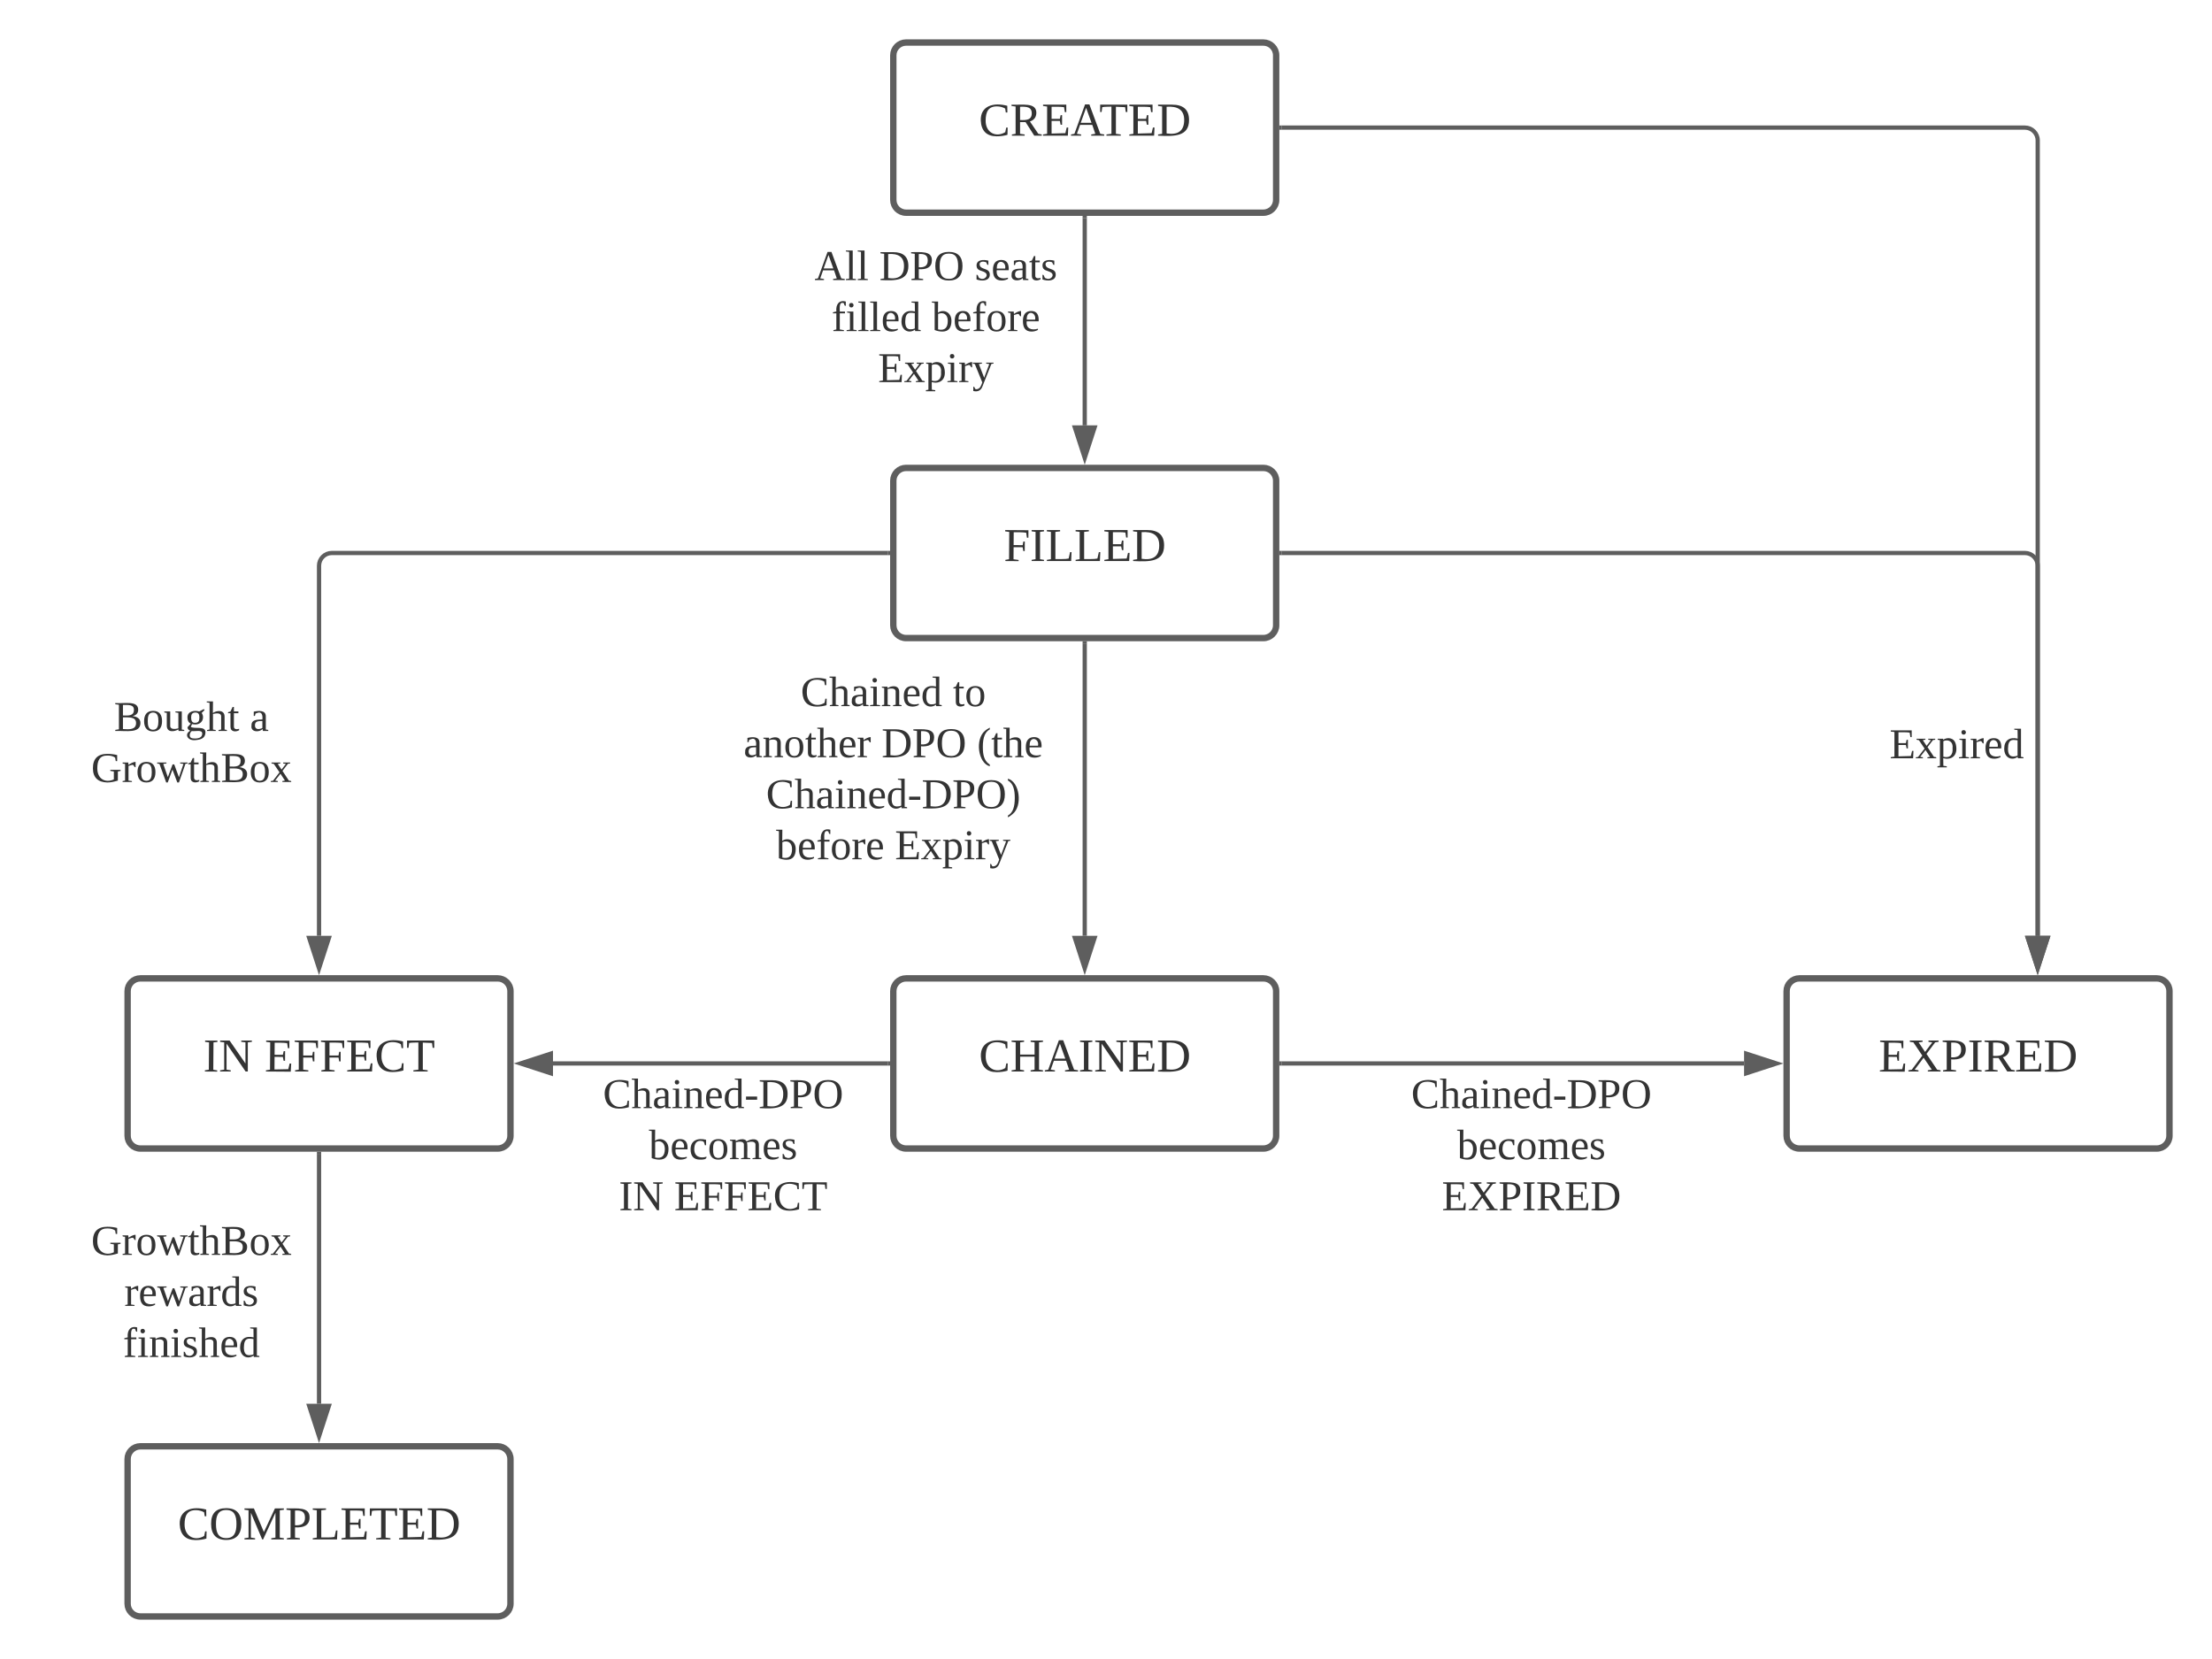
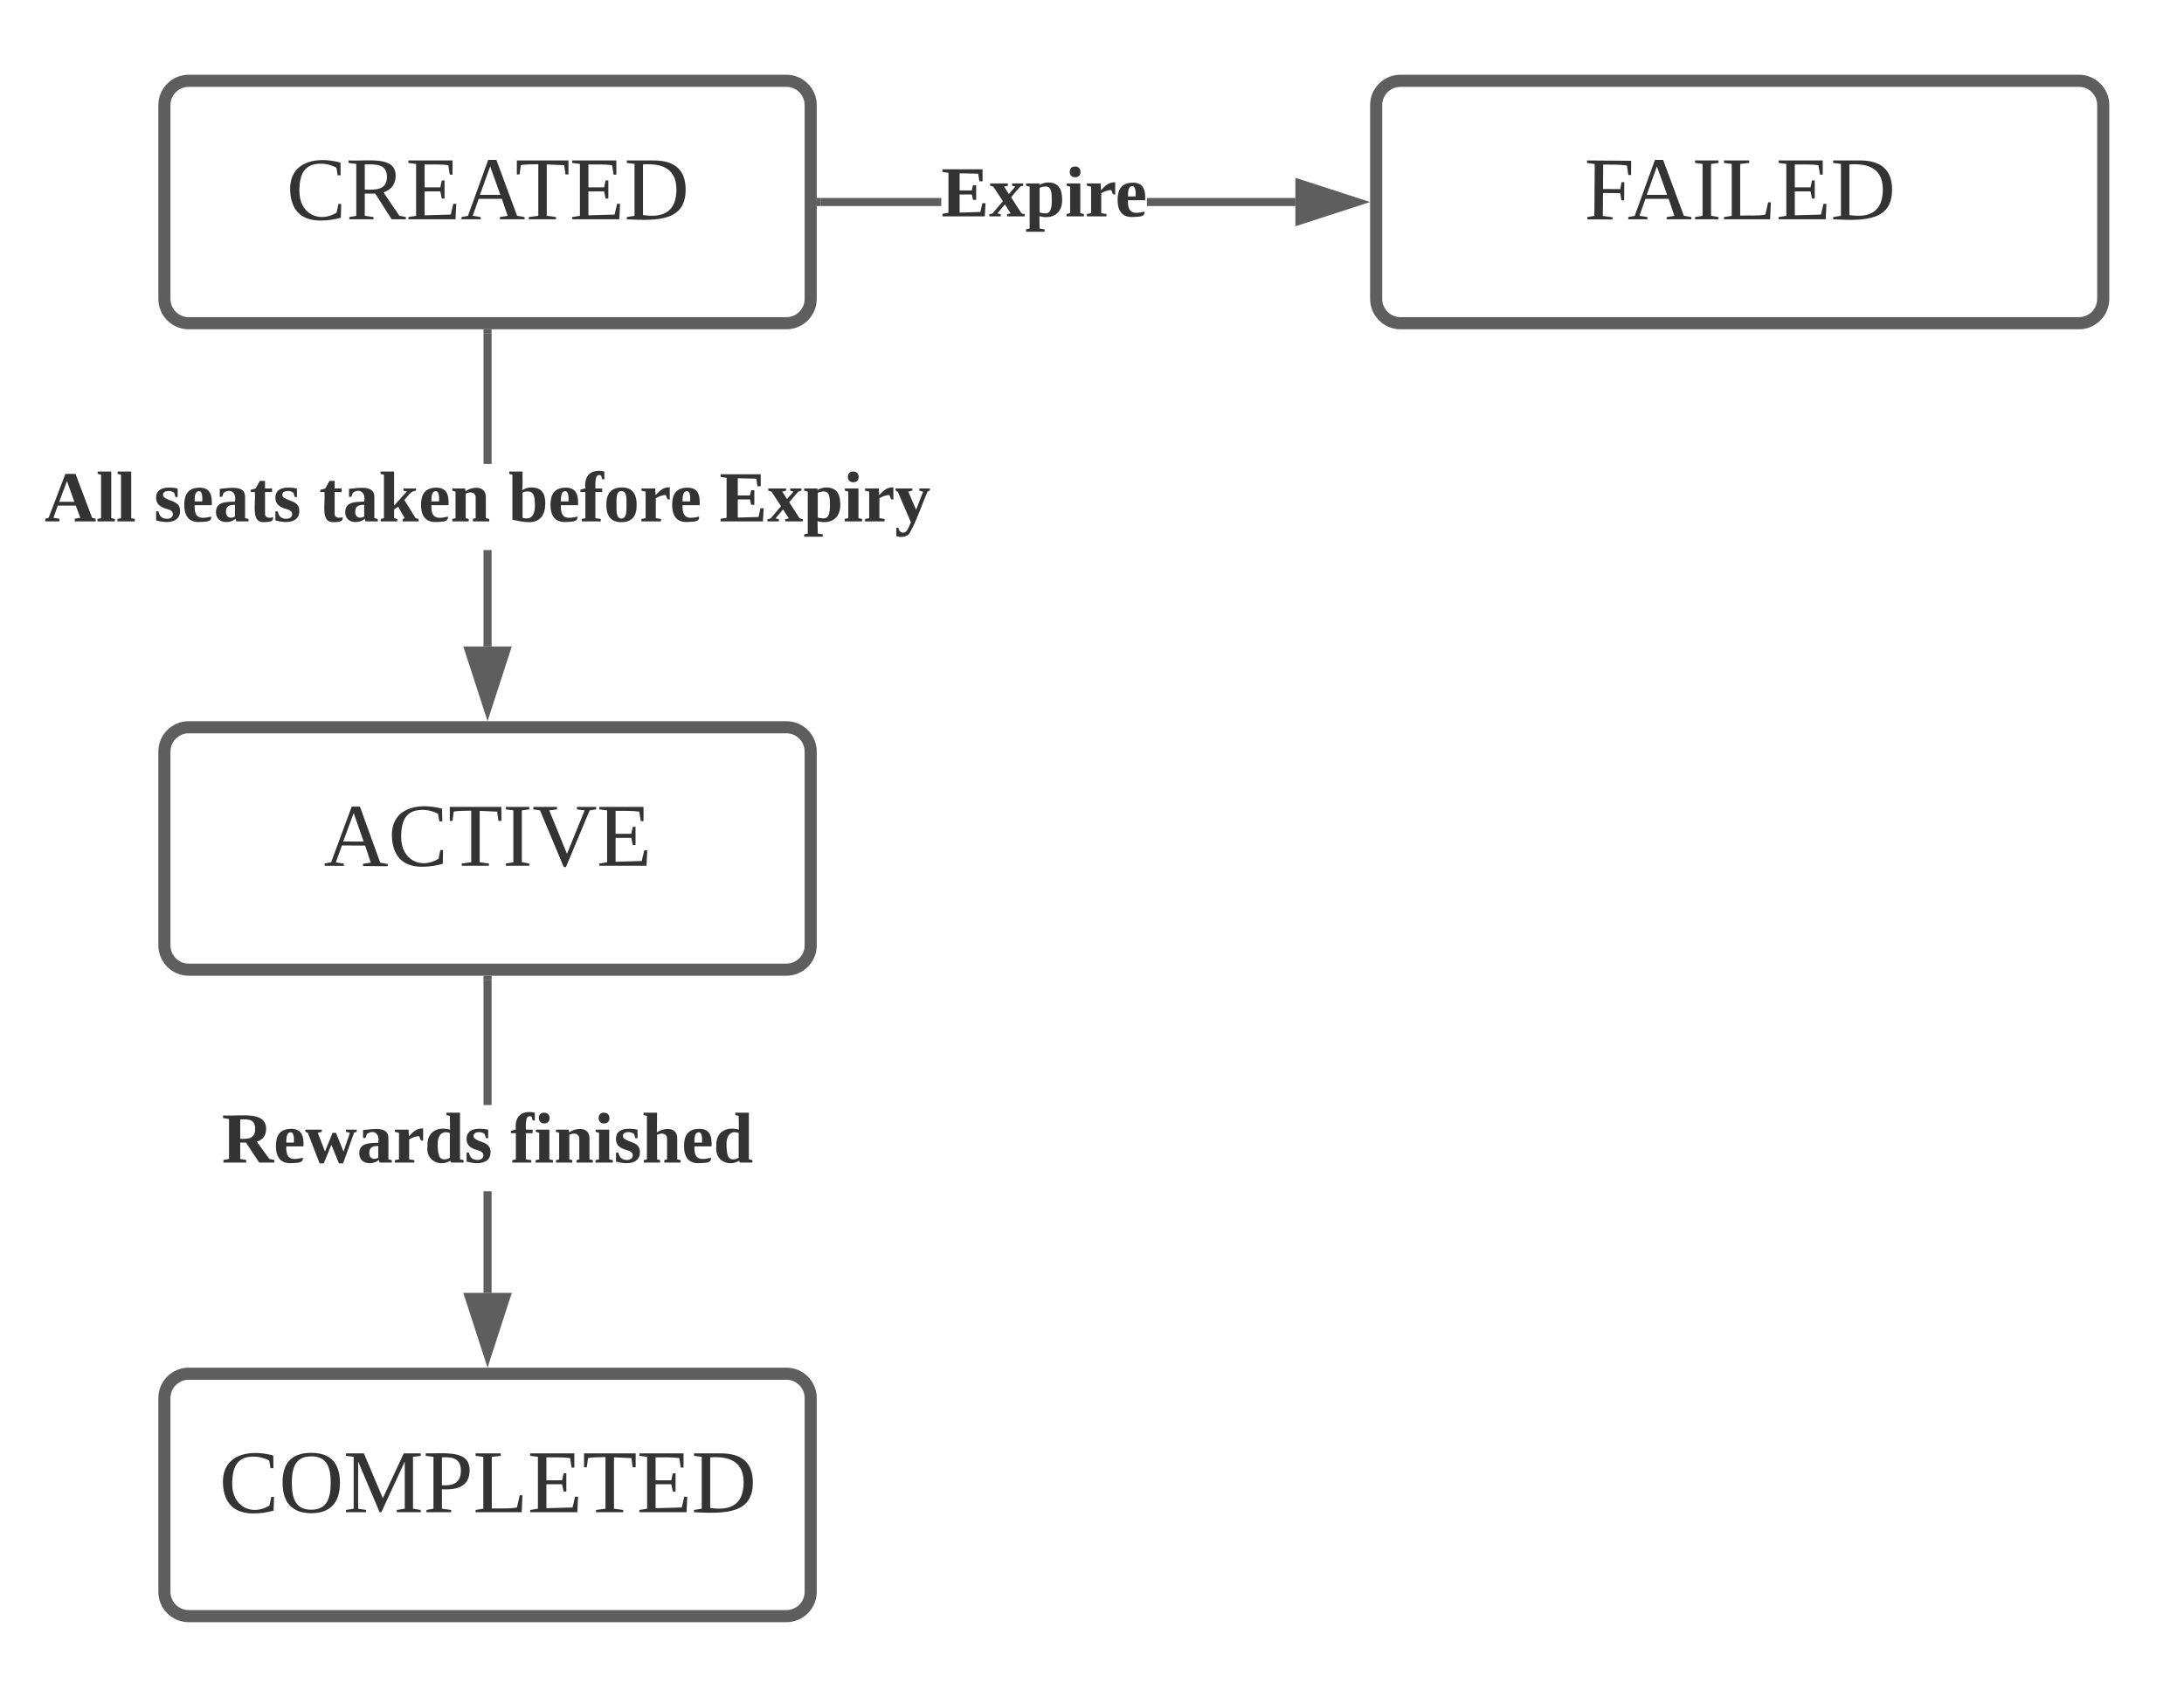
- <svg xmlns="http://www.w3.org/2000/svg" xmlns:ns1="lucid" xmlns:xlink="http://www.w3.org/1999/xlink" width="1040" height="780">
-   <g transform="translate(-20 -25.333)" ns1:page-tab-id="0_0">
+ <svg xmlns="http://www.w3.org/2000/svg" xmlns:ns1="lucid" xmlns:xlink="http://www.w3.org/1999/xlink" width="540.7" height="420">
+   <g transform="translate(-19.296 -20)" ns1:page-tab-id="0_0">
    <path d="M0 0h1870.87v1322.83H0z" fill="#fff" />
-     <path d="M440 51.33c0-3.3 2.7-6 6-6h168c3.3 0 6 2.7 6 6v68c0 3.32-2.7 6-6 6H446c-3.3 0-6-2.68-6-6z" stroke="#5e5e5e" stroke-width="3" fill="#fff" />
-     <use xlink:href="#a" transform="translate(480.154 89.111)" />
-     <path d="M860 491.33c0-3.3 2.7-6 6-6h168c3.3 0 6 2.7 6 6v68c0 3.32-2.7 6-6 6H866c-3.3 0-6-2.68-6-6z" stroke="#5e5e5e" stroke-width="3" fill="#fff" />
-     <use xlink:href="#b" transform="translate(903.24 529.111)" />
-     <path d="M440 251.33c0-3.3 2.7-6 6-6h168c3.3 0 6 2.7 6 6v68c0 3.32-2.7 6-6 6H446c-3.3 0-6-2.68-6-6z" stroke="#5e5e5e" stroke-width="3" fill="#fff" />
-     <use xlink:href="#c" transform="translate(491.883 289.111)" />
-     <path d="M80 491.33c0-3.3 2.7-6 6-6h168c3.3 0 6 2.7 6 6v68c0 3.32-2.7 6-6 6H86c-3.3 0-6-2.68-6-6z" stroke="#5e5e5e" stroke-width="3" fill="#fff" />
-     <use xlink:href="#d" transform="translate(115.525 529.111)" />
-     <use xlink:href="#e" transform="translate(144.414 529.111)" />
-     <path d="M80 711.33c0-3.3 2.7-6 6-6h168c3.3 0 6 2.7 6 6v68c0 3.32-2.7 6-6 6H86c-3.3 0-6-2.68-6-6z" stroke="#5e5e5e" stroke-width="3" fill="#fff" />
-     <use xlink:href="#f" transform="translate(103.519 749.111)" />
-     <path d="M530 127.83v97.5" stroke="#5e5e5e" stroke-width="2" fill="none" />
-     <path d="M531 127.86h-2v-1.03h2z" fill="#5e5e5e" />
-     <path d="M530 240.6l-4.64-14.27h9.28z" stroke="#5e5e5e" stroke-width="2" fill="#5e5e5e" />
-     <path d="M622.5 285.33h349.55c3.3 0 6 2.7 6 6v174" stroke="#5e5e5e" stroke-width="2" fill="none" />
-     <path d="M622.53 286.33h-1.03v-2h1.03z" fill="#5e5e5e" />
-     <path d="M978.05 480.6l-4.64-14.27h9.28z" stroke="#5e5e5e" stroke-width="2" fill="#5e5e5e" />
-     <path d="M380 142c0-3.3 2.7-6 6-6h148c3.3 0 6 2.7 6 6v70c0 3.3-2.7 6-6 6H386c-3.3 0-6-2.7-6-6z" fill="none" />
-     <use xlink:href="#g" transform="translate(402.917 157)" />
-     <use xlink:href="#h" transform="translate(433.417 157)" />
-     <use xlink:href="#i" transform="translate(478.306 157)" />
-     <use xlink:href="#j" transform="translate(411 181)" />
-     <use xlink:href="#k" transform="translate(458.111 181)" />
-     <use xlink:href="#l" transform="translate(432.833 205)" />
-     <path d="M440 491.33c0-3.3 2.7-6 6-6h168c3.3 0 6 2.7 6 6v68c0 3.32-2.7 6-6 6H446c-3.3 0-6-2.68-6-6z" stroke="#5e5e5e" stroke-width="3" fill="#fff" />
-     <use xlink:href="#m" transform="translate(480.185 529.111)" />
-     <path d="M530 327.83v137.5" stroke="#5e5e5e" stroke-width="2" fill="none" />
-     <path d="M531 327.86h-2v-1.03h2z" fill="#5e5e5e" />
-     <path d="M530 480.6l-4.64-14.27h9.28z" stroke="#5e5e5e" stroke-width="2" fill="#5e5e5e" />
-     <path d="M170 567.83v117.5" stroke="#5e5e5e" stroke-width="2" fill="none" />
-     <path d="M171 567.86h-2v-1.03h2z" fill="#5e5e5e" />
-     <path d="M170 700.6l-4.64-14.27h9.28z" stroke="#5e5e5e" stroke-width="2" fill="#5e5e5e" />
-     <path d="M437.5 525.33H280" stroke="#5e5e5e" stroke-width="2" fill="none" />
-     <path d="M438.5 526.33h-1.03v-2h1.03z" fill="#5e5e5e" />
-     <path d="M264.74 525.33L279 520.7v9.27z" stroke="#5e5e5e" stroke-width="2" fill="#5e5e5e" />
-     <path d="M622.5 85.33h349.55c3.3 0 6 2.7 6 6v374" stroke="#5e5e5e" stroke-width="2" fill="none" />
-     <path d="M622.53 86.33h-1.03v-2h1.03z" fill="#5e5e5e" />
-     <path d="M978.05 480.6l-4.64-14.27h9.28z" stroke="#5e5e5e" stroke-width="2" fill="#5e5e5e" />
-     <path d="M622.5 525.33H840" stroke="#5e5e5e" stroke-width="2" fill="none" />
-     <path d="M622.53 526.33h-1.03v-2h1.03z" fill="#5e5e5e" />
-     <path d="M855.26 525.33L841 529.97v-9.27z" stroke="#5e5e5e" stroke-width="2" fill="#5e5e5e" />
-     <path d="M437.5 285.33H176c-3.3 0-6 2.7-6 6v174" stroke="#5e5e5e" stroke-width="2" fill="none" />
-     <path d="M438.5 286.33h-1.03v-2h1.03z" fill="#5e5e5e" />
-     <path d="M170 480.6l-4.64-14.27h9.28z" stroke="#5e5e5e" stroke-width="2" fill="#5e5e5e" />
-     <path d="M860 339.33c0-3.3 2.7-6 6-6h148c3.3 0 6 2.7 6 6v78c0 3.32-2.7 6-6 6H866c-3.3 0-6-2.68-6-6z" fill="none" />
-     <use xlink:href="#n" transform="translate(908.417 381.833)" />
-     <path d="M40 330c0-3.3 2.7-6 6-6h128c3.3 0 6 2.7 6 6v94c0 3.3-2.7 6-6 6H46c-3.3 0-6-2.7-6-6z" fill="none" />
-     <use xlink:href="#o" transform="translate(73.639 369)" />
-     <use xlink:href="#p" transform="translate(137.528 369)" />
-     <use xlink:href="#q" transform="translate(62.861 393)" />
-     <path d="M360 339.33c0-3.3 2.7-6 6-6h148c3.3 0 6 2.7 6 6v94c0 3.32-2.7 6-6 6H366c-3.3 0-6-2.68-6-6z" fill="none" />
-     <use xlink:href="#r" transform="translate(396.444 357.333)" />
-     <use xlink:href="#s" transform="translate(468 357.333)" />
-     <use xlink:href="#t" transform="translate(369.639 381.333)" />
-     <use xlink:href="#h" transform="translate(434.472 381.333)" />
-     <use xlink:href="#u" transform="translate(479.361 381.333)" />
-     <use xlink:href="#v" transform="translate(380.167 405.333)" />
-     <use xlink:href="#w" transform="translate(384.889 429.333)" />
-     <use xlink:href="#l" transform="translate(440.778 429.333)" />
-     <path d="M55 600.33c0-3.3 2.7-6 6-6h98c3.3 0 6 2.7 6 6v70c0 3.32-2.7 6-6 6H61c-3.3 0-6-2.68-6-6z" fill="none" />
-     <use xlink:href="#x" transform="translate(62.861 615.333)" />
-     <use xlink:href="#y" transform="translate(78.472 639.333)" />
-     <use xlink:href="#z" transform="translate(77.833 663.333)" />
-     <path d="M660 531.33c0-3.3 2.7-6 6-6h148c3.3 0 6 2.7 6 6v70c0 3.32-2.7 6-6 6H666c-3.3 0-6-2.68-6-6z" fill="none" />
-     <use xlink:href="#A" transform="translate(683.472 546.333)" />
-     <use xlink:href="#B" transform="translate(705.083 570.333)" />
-     <use xlink:href="#C" transform="translate(697.917 594.333)" />
-     <path d="M280 531.33c0-3.3 2.7-6 6-6h148c3.3 0 6 2.7 6 6v70c0 3.32-2.7 6-6 6H286c-3.3 0-6-2.68-6-6z" fill="none" />
-     <use xlink:href="#D" transform="translate(303.472 546.333)" />
-     <use xlink:href="#E" transform="translate(325.083 570.333)" />
-     <use xlink:href="#F" transform="translate(310.972 594.333)" />
-     <use xlink:href="#G" transform="translate(336.972 594.333)" />
+     <path d="M60 46c0-3.3 2.7-6 6-6h148c3.3 0 6 2.7 6 6v48c0 3.3-2.7 6-6 6H66c-3.3 0-6-2.7-6-6z" stroke="#5e5e5e" stroke-width="3" fill="#fff" />
+     <use xlink:href="#a" transform="translate(90.154 74.278)" />
+     <path d="M60 206c0-3.3 2.7-6 6-6h148c3.3 0 6 2.7 6 6v48c0 3.3-2.7 6-6 6H66c-3.3 0-6-2.7-6-6z" stroke="#5e5e5e" stroke-width="3" fill="#fff" />
+     <use xlink:href="#b" transform="translate(99.414 234.278)" />
+     <path d="M360 46c0-3.3 2.7-6 6-6h168c3.3 0 6 2.7 6 6v48c0 3.3-2.7 6-6 6H366c-3.3 0-6-2.7-6-6z" stroke="#5e5e5e" stroke-width="3" fill="#fff" />
+     <use xlink:href="#c" transform="translate(411.481 74.278)" />
+     <path d="M252.33 71H222.5v-2h29.83zM340 71h-36.76v-2H340z" fill="#5e5e5e" />
+     <path d="M222.53 71h-1.03v-2h1.03zm132.73-1L341 74.64v-9.28z" fill="#5e5e5e" />
+     <path d="M358.5 70L340 76V64zM342 73.26L352.03 70 342 66.74z" fill="#5e5e5e" />
+     <use xlink:href="#d" transform="translate(252.33 73.556)" />
+     <path d="M141 180h-2v-23.85h2zm0-45.18h-2V102.5h2z" fill="#5e5e5e" />
+     <path d="M141 102.53h-2v-1.03h2zm-1 92.73L135.36 181h9.28z" fill="#5e5e5e" />
+     <path d="M140 198.5l-6-18.5h12zm-3.26-16.5l3.26 10.03 3.26-10.03z" fill="#5e5e5e" />
+     <use xlink:href="#e" transform="translate(30.296 149.043)" />
+     <use xlink:href="#f" transform="translate(57.407 149.043)" />
+     <use xlink:href="#g" transform="translate(98.296 149.043)" />
+     <use xlink:href="#h" transform="translate(145.111 149.043)" />
+     <use xlink:href="#i" transform="translate(197.407 149.043)" />
+     <path d="M60 366c0-3.3 2.7-6 6-6h148c3.3 0 6 2.7 6 6v48c0 3.3-2.7 6-6 6H66c-3.3 0-6-2.7-6-6z" stroke="#5e5e5e" stroke-width="3" fill="#fff" />
+     <use xlink:href="#j" transform="translate(73.519 394.278)" />
+     <path d="M141 340h-2v-25.15h2zm0-46.5h-2v-31h2z" fill="#5e5e5e" />
+     <path d="M141 262.53h-2v-1.03h2zm-1 92.73L135.36 341h9.28z" fill="#5e5e5e" />
+     <path d="M140 358.5l-6-18.5h12zm-3.26-16.5l3.26 10.03 3.26-10.03z" fill="#5e5e5e" />
+     <use xlink:href="#k" transform="translate(74.222 307.736)" />
+     <use xlink:href="#l" transform="translate(145.63 307.736)" />
    <defs>
-       <path fill="#333" d="M52-115c0 93 80 130 150 87l7-35h11l-1 55c-23 7-52 12-83 12C60 4 19-37 15-115c-5-113 97-141 201-114l1 51h-12l-5-30c-15-9-39-16-62-16-66 0-86 41-86 109" id="H" />
-       <path fill="#333" d="M199-173c-1 36-21 56-49 65l64 94 26 5v9h-57l-66-103H75v89l35 5v9H13v-9l28-5v-208l-31-4v-10c80 4 190-20 189 63zM75-119c50 2 89-1 89-51 0-49-39-52-89-50v101" id="I" />
-       <path fill="#333" d="M10-9l31-5v-208l-31-4v-10h177v57h-11l-6-38c-28-4-63-3-95-3v92h63l6-28h11v73h-11l-6-29H75v96l105-3 10-43h12l-3 62H10v-9" id="J" />
-       <path fill="#333" d="M81-9v9H4v-9l26-5 81-224h33l83 224 30 5v9h-99v-9l31-5-23-68H73L49-14zm38-203L78-98h82" id="K" />
-       <path fill="#333" d="M55 0v-9l38-5v-207c-22 1-53 0-70 4l-5 37H7v-56h207v56h-12l-5-37-70-3v206l37 5v9H55" id="L" />
-       <path fill="#333" d="M75-17c87 13 134-18 134-103 0-78-51-106-134-100v203zm171-102C246 5 139 7 10 0v-9l31-5v-208l-31-4v-10h107c82 0 129 35 129 117" id="M" />
-       <path fill="#333" d="M56-14l29 5v9H8v-9l26-5 80-107-68-101-27-4v-10h97v10l-30 4 49 73 55-73-29-4v-10h77v10l-26 4-66 88 81 120 26 5v9h-97v-9l30-5-62-91" id="N" />
-       <path fill="#333" d="M75-108c48 3 76-12 76-58s-28-57-76-54v112zm111-58c-1 60-46 78-111 74v78l37 5v9H13v-9l28-5v-208l-31-4v-10c81 1 178-14 176 70" id="O" />
-       <path fill="#333" d="M77-14l30 5v9H13v-9l30-5v-208l-30-4v-10h94v10l-30 4v208" id="P" />
-       <path fill="#333" d="M75-106v92l39 5v9H13v-9l28-5v-208l-31-4v-10h177v57h-11l-6-38c-28-4-63-3-95-3v98h69l5-28h11v73h-11l-5-29H75" id="Q" />
-       <path fill="#333" d="M111-226l-36 4v207c33-1 73 2 101-4l11-49h11l-3 68H10v-9l31-5v-208l-31-4v-10h101v10" id="R" />
-       <path fill="#333" d="M203-222l-32-4v-10h81v10l-31 4V0h-17L59-212v198l32 5v9H10v-9l31-5v-208l-31-4v-10h72L203-61v-161" id="S" />
-       <path fill="#333" d="M130-224c-62 0-78 43-78 106 0 64 16 108 78 108s78-45 78-108-16-106-78-106zm0 228C53 4 15-39 15-118c-1-80 37-120 115-120s115 42 115 120C245-39 207 4 130 4" id="T" />
-       <path fill="#333" d="M152 0h-7L59-203v189l32 5v9H10v-9l31-5v-208l-31-4v-10h72l76 180 84-180h68v10l-31 4v208l31 5v9h-96v-9l32-5v-189" id="U" />
-       <path fill="#333" d="M65-12l28 4v8H7v-8l28-4v-226l-28-4v-8h58v238" id="V" />
-       <path fill="#333" d="M41-130c7 48 86 23 86 84 0 56-69 57-112 41v-40c20 0 9 29 31 31 35 19 77-26 41-50-27-18-72-13-72-59 0-50 58-52 100-41v36c-19 1-8-25-28-25-21-7-50-1-46 23" id="W" />
-       <path fill="#333" d="M84-170c49 0 66 33 63 87H46c-8 60 38 80 95 63v10C128-2 108 4 88 4 34 4 14-29 14-84c-1-54 22-86 70-86zm33 73c12-57-57-82-69-24-1 7-2 15-2 24h71" id="X" />
-       <path fill="#333" d="M32-163c41-10 102-14 102 39v112c8 3 24-2 21 12h-45l-4-17C83 13 3 13 13-46c-2-50 45-50 92-51 4-36-5-70-42-56-6 2-12 4-16 6-4 7 0 23-15 20v-36zM42-47c0 41 41 33 63 22v-59c-34 1-63-1-63 37" id="Y" />
-       <path fill="#333" d="M54-38c-1 25 24 26 44 20v12C71 10 25 9 25-35v-115H4c-2-14 14-10 21-15l18-38h11v38h38v15H54v112" id="Z" />
-       <path fill="#333" d="M103-236c-39-15-35 32-34 71h44v15H69v136l35 6v8H15v-8l25-6v-136H11v-9l29-7c-6-59 23-100 80-84v36c-15 2-12-14-17-22" id="aa" />
-       <path fill="#333" d="M47-200c-23 0-25-39 0-38 13 0 18 7 20 19-1 11-8 19-20 19zM65-12l28 4v8H8v-8l28-4v-141l-24-4v-8h53v153" id="ab" />
-       <path fill="#333" d="M13-81c0-71 46-101 114-85l-1-72-28-4v-8h57v238c8 3 24-2 21 12h-47l-2-12C80 23 13-1 13-81zm77-74c-37 1-44 33-45 74 0 38 9 66 45 66 14 0 27-3 36-7v-130c-10-1-24-3-36-3" id="ac" />
-       <path fill="#333" d="M53-14c58 12 82-15 82-73 0-52-35-77-82-58v131zM89 4C64 4 42-2 24-9v-229l-24-4v-8h53l-1 94c48-33 114-4 114 69 0 57-23 91-77 91" id="ad" />
-       <path fill="#333" d="M90-170c52 0 76 32 76 87 0 54-24 87-77 87-51 0-75-34-75-87 0-54 24-87 76-87zM89-10c39 0 46-35 46-73 0-39-7-73-46-73-39 1-44 34-44 73s6 72 44 73" id="ae" />
-       <path fill="#333" d="M57-145c16-10 35-24 60-25v45c-19 1-8-30-40-17l-20 6v124l29 4v8H7v-8l21-4v-141c-8-3-24 2-21-12h48" id="af" />
-       <path fill="#333" d="M156-12c7 3 23-1 20 12h-75v-8l22-4-38-58-45 58 23 4v8H3v-8l19-3 55-71-48-71c-7-3-23 1-20-12h75v8l-22 4 32 48 37-48-23-4v-8h59v8l-19 3-46 60" id="ag" />
-       <path fill="#333" d="M166-85c3 67-44 102-111 85l1 64 29 4v9H6v-9l21-4v-217c-7-3-22 1-19-12h46l1 9c11-8 26-14 45-14 47 2 64 36 66 85zM56-13c53 14 83-14 78-72 7-53-33-79-78-60v132" id="ah" />
-       <path fill="#333" d="M161-154L85 37C75 66 49 86 8 75V39c18-2 6 24 29 21 30-4 38-32 47-58L21-153c-7-3-20 0-17-12h77v8l-26 4 45 116 43-116-26-4v-8h62v8" id="ai" />
-       <path fill="#333" d="M10 0v-9l31-5v-208l-31-4v-10h95v10l-30 4v93h110v-93l-30-4v-10h94v10l-30 4v208l30 5v9h-94v-9l30-5v-99H75v99l30 5v9H10" id="aj" />
-       <path fill="#333" d="M75-131c50 2 93 3 93-48 0-46-48-41-93-41v89zm0 115c55 4 111 6 111-51 0-53-58-48-111-48v99zm148-52C223 24 102-3 10 0v-9l31-5v-208l-31-4v-10c77 6 193-24 194 56 0 33-20 48-48 54 36 5 67 20 67 58" id="ak" />
-       <path fill="#333" d="M124-13C89 8 26 15 26-45v-108c-8-3-24 2-21-12h50v118c-3 37 42 32 69 25v-131l-25-4v-8h54v153c8 3 24-2 21 12h-48" id="al" />
-       <path fill="#333" d="M141-152c28 39 5 97-54 97-9 0-20-2-27-3L49-35c29 22 130-14 124 52-4 45-38 57-88 61C21 83-8 26 45-2 33-6 22-15 21-31l28-31c-19-9-28-26-28-51-2-51 53-65 100-52l38-20 7 8zM85 64c35 0 61-11 61-42 0-35-57-17-89-21-9 8-16 19-17 34 0 25 19 29 45 29zM52-113c1 26 7 46 35 44 28-1 34-16 35-44 0-26-6-43-34-43s-36 17-36 43" id="am" />
-       <path fill="#333" d="M126-119c3-38-42-31-69-25v132l23 4v8H7v-8l21-4v-226l-24-4v-8h53l-1 98c31-22 99-31 99 31v109c7 3 23-1 20 12h-71v-8l22-4v-107" id="an" />
-       <path fill="#333" d="M52-115c0 90 69 126 140 93v-67l-30-5v-9h87v9l-23 5v77c-27 8-56 16-90 16C59 2 15-37 15-115c-1-82 41-123 122-123 31 0 59 4 83 10v51h-12l-5-29c-15-12-38-18-65-18-66-1-86 42-86 109" id="ao" />
-       <path fill="#333" d="M240-154L185 4h-14l-41-109L90 4H77L20-153c-7-3-23 1-20-12h79v8l-27 4L91-41l40-108h14l40 109 38-113-28-4v-8h63v8" id="ap" />
-       <path fill="#333" d="M125-118c4-37-41-34-68-26v132l23 4v8H8C5-13 21-9 28-12v-141c-7-3-23 1-20-12h47l2 13c31-23 98-29 98 31v109c7 3 23-1 20 12h-72v-8l22-4v-106" id="aq" />
-       <path fill="#333" d="M108-235c-52 28-62 95-58 178 3 56 21 97 58 119v15C7 49-17-153 67-223c12-10 25-19 41-27v15" id="ar" />
-       <path fill="#333" d="M13-71v-27h94v27H13" id="as" />
-       <path fill="#333" d="M12-250C113-222 137-19 52 49 40 59 28 69 12 77V62C56 37 70-16 70-87c0-70-13-123-58-148v-15" id="at" />
-       <path fill="#333" d="M45-84c0 64 52 80 104 63 1 25-30 25-55 25-56 0-80-32-80-88 0-76 62-98 131-80v46h-10c-5-15-4-31-23-35-47-10-67 21-67 69" id="au" />
-       <path fill="#333" d="M126-118c4-37-42-32-68-25v131l24 4v8H8C5-13 21-9 28-12v-141c-7-3-23 1-20-12h48l1 13c22-15 77-30 92 2 32-22 104-36 104 29v109c8 3 24-2 21 12h-75v-8l25-4v-106c3-39-45-31-72-24 7 37 1 88 3 130l25 4v8h-78v-8l24-4v-106" id="av" />
+       <path fill="#333" d="M52-115c0 93 80 130 150 87l7-35h11l-1 55c-23 7-52 12-83 12C60 4 19-37 15-115c-5-113 97-141 201-114l1 51h-12l-5-30c-15-9-39-16-62-16-66 0-86 41-86 109" id="m" />
+       <path fill="#333" d="M199-173c-1 36-21 56-49 65l64 94 26 5v9h-57l-66-103H75v89l35 5v9H13v-9l28-5v-208l-31-4v-10c80 4 190-20 189 63zM75-119c50 2 89-1 89-51 0-49-39-52-89-50v101" id="n" />
+       <path fill="#333" d="M10-9l31-5v-208l-31-4v-10h177v57h-11l-6-38c-28-4-63-3-95-3v92h63l6-28h11v73h-11l-6-29H75v96l105-3 10-43h12l-3 62H10v-9" id="o" />
+       <path fill="#333" d="M81-9v9H4v-9l26-5 81-224h33l83 224 30 5v9h-99v-9l31-5-23-68H73L49-14zm38-203L78-98h82" id="p" />
+       <path fill="#333" d="M55 0v-9l38-5v-207c-22 1-53 0-70 4l-5 37H7v-56h207v56h-12l-5-37-70-3v206l37 5v9H55" id="q" />
+       <path fill="#333" d="M75-17c87 13 134-18 134-103 0-78-51-106-134-100v203zm171-102C246 5 139 7 10 0v-9l31-5v-208l-31-4v-10h107c82 0 129 35 129 117" id="r" />
+       <path fill="#333" d="M77-14l30 5v9H13v-9l30-5v-208l-30-4v-10h94v10l-30 4v208" id="s" />
+       <path fill="#333" d="M256-236v10l-26 4L135 5h-9L31-222l-27-4v-10h95v10l-31 4 71 174 71-174-31-4v-10h77" id="t" />
+       <path fill="#333" d="M75-106v92l39 5v9H13v-9l28-5v-208l-31-4v-10h177v57h-11l-6-38c-28-4-63-3-95-3v98h69l5-28h11v73h-11l-5-29H75" id="u" />
+       <path fill="#333" d="M111-226l-36 4v207c33-1 73 2 101-4l11-49h11l-3 68H10v-9l31-5v-208l-31-4v-10h101v10" id="v" />
+       <path fill="#333" d="M6-13l30-5v-200l-30-5v-13h201v60h-16l-6-38-93-2v86h61l6-26h16v73h-16l-6-27H92v91l104-3 10-44h16l-4 66H6v-13" id="w" />
+       <path fill="#333" d="M5-154v-11h89v11l-19 5 24 37 32-37-16-5v-11h56v11l-15 4-46 54 52 81 16 4V0H90v-11l18-4-29-45-38 45 17 4V0H1v-11l15-3 53-62-48-73" id="x" />
+       <path fill="#333" d="M186-86c2 69-46 103-114 85l1 62 25 4v12H5V65l18-4v-210l-18-5v-11h67v8c12-8 26-13 46-13 49 2 67 30 68 84zm-83 71c28 0 31-33 31-69 0-34-2-66-30-66-12 0-23 3-31 7v124c9 2 20 4 30 4" id="y" />
+       <path fill="#333" d="M77-16l18 4V0H8v-12l18-4v-133l-17-5v-11h68v149zM51-196c-16 0-27-10-27-27s10-27 27-27 27 11 27 27c0 17-10 27-27 27" id="z" />
+       <path fill="#333" d="M132-132c-21 0-37 9-50 16v100l26 4V0H10v-12l21-4v-133l-21-5v-11h69l2 34c17-18 35-41 71-40v61c-17 3-14-14-20-22" id="A" />
+       <path fill="#333" d="M12-83c0-55 22-85 75-86 52-1 66 33 63 88H64c-1 37 6 64 44 63 14 0 28-4 39-6 3 28-28 25-55 27-57 4-80-31-80-86zm90-17c2-26 0-63-27-48-10 9-11 28-11 48h38" id="B" />
+       <path fill="#333" d="M75-13V0H4v-13l17-5 84-220h51l83 220 18 5V0H152v-13l28-5-23-61H67L45-18zm38-189L74-98h76" id="C" />
+       <path fill="#333" d="M76-16l18 4V0H7v-12l18-4v-218l-17-4v-12h68v234" id="D" />
+       <path fill="#333" d="M102-142c-14-17-68-15-54 18 24 26 83 17 83 72 0 62-72 62-120 47v-45h12c4 23 16 37 43 37 35 0 39-37 9-46-31-9-65-19-64-61 0-52 59-55 108-45v43h-11" id="E" />
+       <path fill="#333" d="M31-163c51-5 127-20 127 40v107l17 4V0h-61l-4-13C82 13 12 12 12-46c0-51 46-52 95-53 9-45-22-69-57-44l-7 20H31v-40zM62-47c0 30 26 34 45 23v-59c-28 0-45 6-45 36" id="F" />
+       <path fill="#333" d="M78-41c-2 24 21 26 40 20C122 3 98 2 77 4 5 10 32-84 27-147H6v-11l25-7 21-38h26v38h35v18H78v106" id="G" />
+       <path fill="#333" d="M77-79l64-71-17-4v-11h63v11c-32 3-40 30-59 46l57 92 15 4V0h-80c-2-11 3-15 10-16L97-74 77-60v44l16 4V0H10v-12l16-4v-218l-17-4v-12h68v171" id="H" />
+       <path fill="#333" d="M127-114c3-31-26-38-50-25v123l15 4V0H10v-12l16-4v-133l-16-5v-11h64l2 14c31-23 102-32 102 30v105l17 4V0h-82v-12l14-4v-98" id="I" />
+       <path fill="#333" d="M72-18c49 15 64-22 62-69-1-34-4-62-34-63-10-1-23 2-28 6v126zm33 22C77 4 48-3 21-8v-226l-16-4v-12h67c-1 31 2 66-2 94 11-8 28-14 47-14 51 0 70 31 69 83-1 55-26 91-81 91" id="J" />
+       <path fill="#333" d="M107-230c-31-13-29 30-29 65h34v18H78v131l27 4V0H10v-12l18-4v-131H3v-12l25-7c-8-66 31-98 95-84v39h-11" id="K" />
+       <path fill="#333" d="M90-170c54-1 76 32 76 87 1 56-23 87-77 87-53 0-75-32-75-87s23-86 76-87zM89-14c28-2 26-38 26-69s3-69-26-69c-27 0-24 39-24 69s-3 66 24 69" id="L" />
+       <path fill="#333" d="M81 5L15-149c-7-2-13-5-11-16h84v11l-20 5 39 91 35-91-19-5v-11h53c2 11-4 13-11 15C134-81 111-5 75 58 65 77 34 83 8 74V32h11c0 24 29 35 43 12 7-11 13-25 19-39" id="M" />
+       <path fill="#333" d="M130-224c-62 0-78 43-78 106 0 64 16 108 78 108s78-45 78-108-16-106-78-106zm0 228C53 4 15-39 15-118c-1-80 37-120 115-120s115 42 115 120C245-39 207 4 130 4" id="N" />
+       <path fill="#333" d="M152 0h-7L59-203v189l32 5v9H10v-9l31-5v-208l-31-4v-10h72l76 180 84-180h68v10l-31 4v208l31 5v9h-96v-9l32-5v-189" id="O" />
+       <path fill="#333" d="M75-108c48 3 76-12 76-58s-28-57-76-54v112zm111-58c-1 60-46 78-111 74v78l37 5v9H13v-9l28-5v-208l-31-4v-10c81 1 178-14 176 70" id="P" />
+       <path fill="#333" d="M222-170c0 37-18 56-47 65l63 87 25 5V0h-76l-66-100H92v82l30 5V0H8v-13l28-5v-200l-30-5v-13c89 5 214-24 216 66zM92-119c45 2 75-3 75-50s-30-49-75-47v97" id="Q" />
+       <path fill="#333" d="M154-149l38 94 32-94-20-5v-11h54v11l-13 4L190 4h-21l-38-93L93 4H72L13-149c-7-2-15-4-12-16h82v11l-20 5 36 94 38-94h17" id="R" />
+       <path fill="#333" d="M15-82c-4-69 47-101 113-83l-1-69-17-4v-12h68v234l18 4V0h-63l-4-9C77 23 5-9 15-82zm112-66c-43-16-64 17-61 65 2 33 3 67 32 67 12 0 22-3 29-8v-124" id="S" />
+       <path fill="#333" d="M127-114c3-31-26-38-50-25v123l15 4V0H10v-12l16-4v-218l-17-4v-12h68l-1 99c31-23 102-32 102 30v105l17 4V0h-82v-12l14-4v-98" id="T" />
      <g id="a">
-         <use transform="rotate(.413) scale(.06173)" xlink:href="#H" />
-         <use transform="translate(14.815) scale(.06173)" xlink:href="#I" />
-         <use transform="translate(29.63) scale(.06173)" xlink:href="#J" />
-         <use transform="translate(43.148) scale(.06173)" xlink:href="#K" />
-         <use transform="translate(56.667) scale(.06173)" xlink:href="#L" />
-         <use transform="translate(70.185) scale(.06173)" xlink:href="#J" />
-         <use transform="translate(83.704) scale(.06173)" xlink:href="#M" />
+         <use transform="rotate(.413) scale(.06173)" xlink:href="#m" />
+         <use transform="translate(14.815) scale(.06173)" xlink:href="#n" />
+         <use transform="translate(29.63) scale(.06173)" xlink:href="#o" />
+         <use transform="translate(43.148) scale(.06173)" xlink:href="#p" />
+         <use transform="translate(56.667) scale(.06173)" xlink:href="#q" />
+         <use transform="translate(70.185) scale(.06173)" xlink:href="#o" />
+         <use transform="translate(83.704) scale(.06173)" xlink:href="#r" />
      </g>
      <g id="b">
-         <use transform="rotate(.413) scale(.06173)" xlink:href="#J" />
-         <use transform="translate(13.519) scale(.06173)" xlink:href="#N" />
-         <use transform="translate(29.506) scale(.06173)" xlink:href="#O" />
-         <use transform="translate(41.852) scale(.06173)" xlink:href="#P" />
-         <use transform="translate(49.198) scale(.06173)" xlink:href="#I" />
-         <use transform="translate(64.012) scale(.06173)" xlink:href="#J" />
-         <use transform="translate(77.53) scale(.06173)" xlink:href="#M" />
+         <use transform="rotate(.413) scale(.06173)" xlink:href="#p" />
+         <use transform="translate(15.988) scale(.06173)" xlink:href="#m" />
+         <use transform="translate(30.802) scale(.06173)" xlink:href="#q" />
+         <use transform="translate(44.321) scale(.06173)" xlink:href="#s" />
+         <use transform="translate(51.667) scale(.06173)" xlink:href="#t" />
+         <use transform="translate(67.654) scale(.06173)" xlink:href="#o" />
      </g>
      <g id="c">
-         <use transform="rotate(.413) scale(.06173)" xlink:href="#Q" />
-         <use transform="translate(12.346) scale(.06173)" xlink:href="#P" />
-         <use transform="translate(19.691) scale(.06173)" xlink:href="#R" />
-         <use transform="translate(33.21) scale(.06173)" xlink:href="#R" />
-         <use transform="translate(46.728) scale(.06173)" xlink:href="#J" />
-         <use transform="translate(60.247) scale(.06173)" xlink:href="#M" />
+         <use transform="rotate(.413) scale(.06173)" xlink:href="#u" />
+         <use transform="translate(10.679) scale(.06173)" xlink:href="#p" />
+         <use transform="translate(26.667) scale(.06173)" xlink:href="#s" />
+         <use transform="translate(34.012) scale(.06173)" xlink:href="#v" />
+         <use transform="translate(47.53) scale(.06173)" xlink:href="#o" />
+         <use transform="translate(61.05) scale(.06173)" xlink:href="#r" />
      </g>
      <g id="d">
-         <use transform="rotate(.413) scale(.06173)" xlink:href="#P" />
-         <use transform="translate(7.346) scale(.06173)" xlink:href="#S" />
+         <use transform="scale(.04938)" xlink:href="#w" />
+         <use transform="translate(11.852) scale(.04938)" xlink:href="#x" />
+         <use transform="translate(20.74) scale(.04938)" xlink:href="#y" />
+         <use transform="translate(30.617) scale(.04938)" xlink:href="#z" />
+         <use transform="translate(35.556) scale(.04938)" xlink:href="#A" />
+         <use transform="translate(43.062) scale(.04938)" xlink:href="#B" />
      </g>
      <g id="e">
-         <use transform="rotate(.413) scale(.06173)" xlink:href="#J" />
-         <use transform="translate(13.519) scale(.06173)" xlink:href="#Q" />
-         <use transform="translate(25.864) scale(.06173)" xlink:href="#Q" />
-         <use transform="translate(38.21) scale(.06173)" xlink:href="#J" />
-         <use transform="translate(51.728) scale(.06173)" xlink:href="#H" />
-         <use transform="translate(66.543) scale(.06173)" xlink:href="#L" />
+         <use transform="scale(.04938)" xlink:href="#C" />
+         <use transform="translate(12.79) scale(.04938)" xlink:href="#D" />
+         <use transform="translate(17.728) scale(.04938)" xlink:href="#D" />
      </g>
      <g id="f">
-         <use transform="rotate(.413) scale(.06173)" xlink:href="#H" />
-         <use transform="translate(14.815) scale(.06173)" xlink:href="#T" />
-         <use transform="translate(30.802) scale(.06173)" xlink:href="#U" />
-         <use transform="translate(50.556) scale(.06173)" xlink:href="#O" />
-         <use transform="translate(62.901) scale(.06173)" xlink:href="#R" />
-         <use transform="translate(76.42) scale(.06173)" xlink:href="#J" />
-         <use transform="translate(89.938) scale(.06173)" xlink:href="#L" />
-         <use transform="translate(103.457) scale(.06173)" xlink:href="#J" />
-         <use transform="translate(116.975) scale(.06173)" xlink:href="#M" />
+         <use transform="scale(.04938)" xlink:href="#E" />
+         <use transform="translate(6.914) scale(.04938)" xlink:href="#B" />
+         <use transform="translate(14.765) scale(.04938)" xlink:href="#F" />
+         <use transform="translate(23.654) scale(.04938)" xlink:href="#G" />
+         <use transform="translate(29.53) scale(.04938)" xlink:href="#E" />
      </g>
      <g id="g">
-         <use transform="scale(.05556)" xlink:href="#K" />
-         <use transform="translate(14.389) scale(.05556)" xlink:href="#V" />
-         <use transform="translate(19.944) scale(.05556)" xlink:href="#V" />
+         <use transform="scale(.04938)" xlink:href="#G" />
+         <use transform="translate(5.877) scale(.04938)" xlink:href="#F" />
+         <use transform="translate(14.765) scale(.04938)" xlink:href="#H" />
+         <use transform="translate(24.642) scale(.04938)" xlink:href="#B" />
+         <use transform="translate(32.494) scale(.04938)" xlink:href="#I" />
      </g>
      <g id="h">
-         <use transform="scale(.05556)" xlink:href="#M" />
-         <use transform="translate(14.389) scale(.05556)" xlink:href="#O" />
-         <use transform="translate(25.5) scale(.05556)" xlink:href="#T" />
+         <use transform="scale(.04938)" xlink:href="#J" />
+         <use transform="translate(9.877) scale(.04938)" xlink:href="#B" />
+         <use transform="translate(17.728) scale(.04938)" xlink:href="#K" />
+         <use transform="translate(23.605) scale(.04938)" xlink:href="#L" />
+         <use transform="translate(32.494) scale(.04938)" xlink:href="#A" />
+         <use transform="translate(40) scale(.04938)" xlink:href="#B" />
      </g>
      <g id="i">
-         <use transform="scale(.05556)" xlink:href="#W" />
-         <use transform="translate(7.778) scale(.05556)" xlink:href="#X" />
-         <use transform="translate(16.611) scale(.05556)" xlink:href="#Y" />
-         <use transform="translate(25.444) scale(.05556)" xlink:href="#Z" />
-         <use transform="translate(31) scale(.05556)" xlink:href="#W" />
+         <use transform="scale(.04938)" xlink:href="#w" />
+         <use transform="translate(11.852) scale(.04938)" xlink:href="#x" />
+         <use transform="translate(20.74) scale(.04938)" xlink:href="#y" />
+         <use transform="translate(30.617) scale(.04938)" xlink:href="#z" />
+         <use transform="translate(35.556) scale(.04938)" xlink:href="#A" />
+         <use transform="translate(43.407) scale(.04938)" xlink:href="#M" />
      </g>
      <g id="j">
-         <use transform="scale(.05556)" xlink:href="#aa" />
-         <use transform="translate(6.611) scale(.05556)" xlink:href="#ab" />
-         <use transform="translate(12.167) scale(.05556)" xlink:href="#V" />
-         <use transform="translate(17.722) scale(.05556)" xlink:href="#V" />
-         <use transform="translate(23.278) scale(.05556)" xlink:href="#X" />
-         <use transform="translate(32.111) scale(.05556)" xlink:href="#ac" />
+         <use transform="rotate(.413) scale(.06173)" xlink:href="#m" />
+         <use transform="translate(14.815) scale(.06173)" xlink:href="#N" />
+         <use transform="translate(30.802) scale(.06173)" xlink:href="#O" />
+         <use transform="translate(50.556) scale(.06173)" xlink:href="#P" />
+         <use transform="translate(62.901) scale(.06173)" xlink:href="#v" />
+         <use transform="translate(76.42) scale(.06173)" xlink:href="#o" />
+         <use transform="translate(89.938) scale(.06173)" xlink:href="#q" />
+         <use transform="translate(103.457) scale(.06173)" xlink:href="#o" />
+         <use transform="translate(116.975) scale(.06173)" xlink:href="#r" />
      </g>
      <g id="k">
-         <use transform="scale(.05556)" xlink:href="#ad" />
-         <use transform="translate(10) scale(.05556)" xlink:href="#X" />
-         <use transform="translate(18.833) scale(.05556)" xlink:href="#aa" />
-         <use transform="translate(25.444) scale(.05556)" xlink:href="#ae" />
-         <use transform="translate(35.444) scale(.05556)" xlink:href="#af" />
-         <use transform="translate(42.056) scale(.05556)" xlink:href="#X" />
+         <use transform="scale(.04938)" xlink:href="#Q" />
+         <use transform="translate(12.79) scale(.04938)" xlink:href="#B" />
+         <use transform="translate(20.642) scale(.04938)" xlink:href="#R" />
+         <use transform="translate(33.432) scale(.04938)" xlink:href="#F" />
+         <use transform="translate(42.321) scale(.04938)" xlink:href="#A" />
+         <use transform="translate(50.173) scale(.04938)" xlink:href="#S" />
+         <use transform="translate(60.05) scale(.04938)" xlink:href="#E" />
      </g>
      <g id="l">
-         <use transform="scale(.05556)" xlink:href="#J" />
-         <use transform="translate(12.167) scale(.05556)" xlink:href="#ag" />
-         <use transform="translate(22.167) scale(.05556)" xlink:href="#ah" />
-         <use transform="translate(32.167) scale(.05556)" xlink:href="#ab" />
-         <use transform="translate(37.722) scale(.05556)" xlink:href="#af" />
-         <use transform="translate(44.333) scale(.05556)" xlink:href="#ai" />
+         <use transform="scale(.04938)" xlink:href="#K" />
+         <use transform="translate(5.877) scale(.04938)" xlink:href="#z" />
+         <use transform="translate(10.815) scale(.04938)" xlink:href="#I" />
+         <use transform="translate(20.691) scale(.04938)" xlink:href="#z" />
+         <use transform="translate(25.63) scale(.04938)" xlink:href="#E" />
+         <use transform="translate(32.543) scale(.04938)" xlink:href="#T" />
+         <use transform="translate(42.42) scale(.04938)" xlink:href="#B" />
+         <use transform="translate(50.272) scale(.04938)" xlink:href="#S" />
      </g>
-       <g id="m">
-         <use transform="rotate(.413) scale(.06173)" xlink:href="#H" />
-         <use transform="translate(14.815) scale(.06173)" xlink:href="#aj" />
-         <use transform="translate(30.802) scale(.06173)" xlink:href="#K" />
-         <use transform="translate(46.79) scale(.06173)" xlink:href="#P" />
-         <use transform="translate(54.136) scale(.06173)" xlink:href="#S" />
-         <use transform="translate(70.123) scale(.06173)" xlink:href="#J" />
-         <use transform="translate(83.642) scale(.06173)" xlink:href="#M" />
-       </g>
-       <g id="n">
-         <use transform="scale(.05556)" xlink:href="#J" />
-         <use transform="translate(12.167) scale(.05556)" xlink:href="#ag" />
-         <use transform="translate(22.167) scale(.05556)" xlink:href="#ah" />
-         <use transform="translate(32.167) scale(.05556)" xlink:href="#ab" />
-         <use transform="translate(37.722) scale(.05556)" xlink:href="#af" />
-         <use transform="translate(44.333) scale(.05556)" xlink:href="#X" />
-         <use transform="translate(53.167) scale(.05556)" xlink:href="#ac" />
-       </g>
-       <g id="o">
-         <use transform="scale(.05556)" xlink:href="#ak" />
-         <use transform="translate(13.333) scale(.05556)" xlink:href="#ae" />
-         <use transform="translate(23.333) scale(.05556)" xlink:href="#al" />
-         <use transform="translate(33.333) scale(.05556)" xlink:href="#am" />
-         <use transform="translate(43.333) scale(.05556)" xlink:href="#an" />
-         <use transform="translate(53.333) scale(.05556)" xlink:href="#Z" />
-       </g>
-       <g id="q">
-         <use transform="scale(.05556)" xlink:href="#ao" />
-         <use transform="translate(14.389) scale(.05556)" xlink:href="#af" />
-         <use transform="translate(21) scale(.05556)" xlink:href="#ae" />
-         <use transform="translate(31) scale(.05556)" xlink:href="#ap" />
-         <use transform="translate(45.389) scale(.05556)" xlink:href="#Z" />
-         <use transform="translate(50.944) scale(.05556)" xlink:href="#an" />
-         <use transform="translate(60.944) scale(.05556)" xlink:href="#ak" />
-         <use transform="translate(74.278) scale(.05556)" xlink:href="#ae" />
-         <use transform="translate(84.278) scale(.05556)" xlink:href="#ag" />
-       </g>
-       <g id="r">
-         <use transform="scale(.05556)" xlink:href="#H" />
-         <use transform="translate(13.333) scale(.05556)" xlink:href="#an" />
-         <use transform="translate(23.333) scale(.05556)" xlink:href="#Y" />
-         <use transform="translate(32.167) scale(.05556)" xlink:href="#ab" />
-         <use transform="translate(37.722) scale(.05556)" xlink:href="#aq" />
-         <use transform="translate(47.722) scale(.05556)" xlink:href="#X" />
-         <use transform="translate(56.556) scale(.05556)" xlink:href="#ac" />
-       </g>
-       <g id="s">
-         <use transform="scale(.05556)" xlink:href="#Z" />
-         <use transform="translate(5.556) scale(.05556)" xlink:href="#ae" />
-       </g>
-       <g id="t">
-         <use transform="scale(.05556)" xlink:href="#Y" />
-         <use transform="translate(8.833) scale(.05556)" xlink:href="#aq" />
-         <use transform="translate(18.833) scale(.05556)" xlink:href="#ae" />
-         <use transform="translate(28.833) scale(.05556)" xlink:href="#Z" />
-         <use transform="translate(34.389) scale(.05556)" xlink:href="#an" />
-         <use transform="translate(44.389) scale(.05556)" xlink:href="#X" />
-         <use transform="translate(53.222) scale(.05556)" xlink:href="#af" />
-       </g>
-       <g id="u">
-         <use transform="scale(.05556)" xlink:href="#ar" />
-         <use transform="translate(6.611) scale(.05556)" xlink:href="#Z" />
-         <use transform="translate(12.167) scale(.05556)" xlink:href="#an" />
-         <use transform="translate(22.167) scale(.05556)" xlink:href="#X" />
-       </g>
-       <g id="v">
-         <use transform="scale(.05556)" xlink:href="#H" />
-         <use transform="translate(13.333) scale(.05556)" xlink:href="#an" />
-         <use transform="translate(23.333) scale(.05556)" xlink:href="#Y" />
-         <use transform="translate(32.167) scale(.05556)" xlink:href="#ab" />
-         <use transform="translate(37.722) scale(.05556)" xlink:href="#aq" />
-         <use transform="translate(47.722) scale(.05556)" xlink:href="#X" />
-         <use transform="translate(56.556) scale(.05556)" xlink:href="#ac" />
-         <use transform="translate(66.556) scale(.05556)" xlink:href="#as" />
-         <use transform="translate(73.167) scale(.05556)" xlink:href="#M" />
-         <use transform="translate(87.556) scale(.05556)" xlink:href="#O" />
-         <use transform="translate(98.667) scale(.05556)" xlink:href="#T" />
-         <use transform="translate(113.056) scale(.05556)" xlink:href="#at" />
-       </g>
-       <g id="w">
-         <use transform="scale(.05556)" xlink:href="#ad" />
-         <use transform="translate(10) scale(.05556)" xlink:href="#X" />
-         <use transform="translate(18.833) scale(.05556)" xlink:href="#aa" />
-         <use transform="translate(25.444) scale(.05556)" xlink:href="#ae" />
-         <use transform="translate(35.444) scale(.05556)" xlink:href="#af" />
-         <use transform="translate(42.056) scale(.05556)" xlink:href="#X" />
-       </g>
-       <g id="x">
-         <use transform="scale(.05556)" xlink:href="#ao" />
-         <use transform="translate(14.389) scale(.05556)" xlink:href="#af" />
-         <use transform="translate(21) scale(.05556)" xlink:href="#ae" />
-         <use transform="translate(31) scale(.05556)" xlink:href="#ap" />
-         <use transform="translate(45.389) scale(.05556)" xlink:href="#Z" />
-         <use transform="translate(50.944) scale(.05556)" xlink:href="#an" />
-         <use transform="translate(60.944) scale(.05556)" xlink:href="#ak" />
-         <use transform="translate(74.278) scale(.05556)" xlink:href="#ae" />
-         <use transform="translate(84.278) scale(.05556)" xlink:href="#ag" />
-       </g>
-       <g id="y">
-         <use transform="scale(.05556)" xlink:href="#af" />
-         <use transform="translate(6.611) scale(.05556)" xlink:href="#X" />
-         <use transform="translate(15.444) scale(.05556)" xlink:href="#ap" />
-         <use transform="translate(29.833) scale(.05556)" xlink:href="#Y" />
-         <use transform="translate(38.667) scale(.05556)" xlink:href="#af" />
-         <use transform="translate(45.278) scale(.05556)" xlink:href="#ac" />
-         <use transform="translate(55.278) scale(.05556)" xlink:href="#W" />
-       </g>
-       <g id="z">
-         <use transform="scale(.05556)" xlink:href="#aa" />
-         <use transform="translate(6.611) scale(.05556)" xlink:href="#ab" />
-         <use transform="translate(12.167) scale(.05556)" xlink:href="#aq" />
-         <use transform="translate(22.167) scale(.05556)" xlink:href="#ab" />
-         <use transform="translate(27.722) scale(.05556)" xlink:href="#W" />
-         <use transform="translate(35.5) scale(.05556)" xlink:href="#an" />
-         <use transform="translate(45.5) scale(.05556)" xlink:href="#X" />
-         <use transform="translate(54.333) scale(.05556)" xlink:href="#ac" />
-       </g>
-       <g id="A">
-         <use transform="scale(.05556)" xlink:href="#H" />
-         <use transform="translate(13.333) scale(.05556)" xlink:href="#an" />
-         <use transform="translate(23.333) scale(.05556)" xlink:href="#Y" />
-         <use transform="translate(32.167) scale(.05556)" xlink:href="#ab" />
-         <use transform="translate(37.722) scale(.05556)" xlink:href="#aq" />
-         <use transform="translate(47.722) scale(.05556)" xlink:href="#X" />
-         <use transform="translate(56.556) scale(.05556)" xlink:href="#ac" />
-         <use transform="translate(66.556) scale(.05556)" xlink:href="#as" />
-         <use transform="translate(73.167) scale(.05556)" xlink:href="#M" />
-         <use transform="translate(87.556) scale(.05556)" xlink:href="#O" />
-         <use transform="translate(98.667) scale(.05556)" xlink:href="#T" />
-       </g>
-       <g id="B">
-         <use transform="scale(.05556)" xlink:href="#ad" />
-         <use transform="translate(10) scale(.05556)" xlink:href="#X" />
-         <use transform="translate(18.833) scale(.05556)" xlink:href="#au" />
-         <use transform="translate(27.667) scale(.05556)" xlink:href="#ae" />
-         <use transform="translate(37.667) scale(.05556)" xlink:href="#av" />
-         <use transform="translate(53.222) scale(.05556)" xlink:href="#X" />
-         <use transform="translate(62.056) scale(.05556)" xlink:href="#W" />
-       </g>
-       <g id="C">
-         <use transform="scale(.05556)" xlink:href="#J" />
-         <use transform="translate(12.167) scale(.05556)" xlink:href="#N" />
-         <use transform="translate(26.556) scale(.05556)" xlink:href="#O" />
-         <use transform="translate(37.667) scale(.05556)" xlink:href="#P" />
-         <use transform="translate(44.278) scale(.05556)" xlink:href="#I" />
-         <use transform="translate(57.611) scale(.05556)" xlink:href="#J" />
-         <use transform="translate(69.778) scale(.05556)" xlink:href="#M" />
-       </g>
-       <g id="D">
-         <use transform="scale(.05556)" xlink:href="#H" />
-         <use transform="translate(13.333) scale(.05556)" xlink:href="#an" />
-         <use transform="translate(23.333) scale(.05556)" xlink:href="#Y" />
-         <use transform="translate(32.167) scale(.05556)" xlink:href="#ab" />
-         <use transform="translate(37.722) scale(.05556)" xlink:href="#aq" />
-         <use transform="translate(47.722) scale(.05556)" xlink:href="#X" />
-         <use transform="translate(56.556) scale(.05556)" xlink:href="#ac" />
-         <use transform="translate(66.556) scale(.05556)" xlink:href="#as" />
-         <use transform="translate(73.167) scale(.05556)" xlink:href="#M" />
-         <use transform="translate(87.556) scale(.05556)" xlink:href="#O" />
-         <use transform="translate(98.667) scale(.05556)" xlink:href="#T" />
-       </g>
-       <g id="E">
-         <use transform="scale(.05556)" xlink:href="#ad" />
-         <use transform="translate(10) scale(.05556)" xlink:href="#X" />
-         <use transform="translate(18.833) scale(.05556)" xlink:href="#au" />
-         <use transform="translate(27.667) scale(.05556)" xlink:href="#ae" />
-         <use transform="translate(37.667) scale(.05556)" xlink:href="#av" />
-         <use transform="translate(53.222) scale(.05556)" xlink:href="#X" />
-         <use transform="translate(62.056) scale(.05556)" xlink:href="#W" />
-       </g>
-       <g id="F">
-         <use transform="scale(.05556)" xlink:href="#P" />
-         <use transform="translate(6.611) scale(.05556)" xlink:href="#S" />
-       </g>
-       <g id="G">
-         <use transform="scale(.05556)" xlink:href="#J" />
-         <use transform="translate(12.167) scale(.05556)" xlink:href="#Q" />
-         <use transform="translate(23.278) scale(.05556)" xlink:href="#Q" />
-         <use transform="translate(34.389) scale(.05556)" xlink:href="#J" />
-         <use transform="translate(46.556) scale(.05556)" xlink:href="#H" />
-         <use transform="translate(59.889) scale(.05556)" xlink:href="#L" />
-       </g>
-       <use transform="scale(.05556)" xlink:href="#Y" id="p" />
    </defs>
  </g>
</svg>
